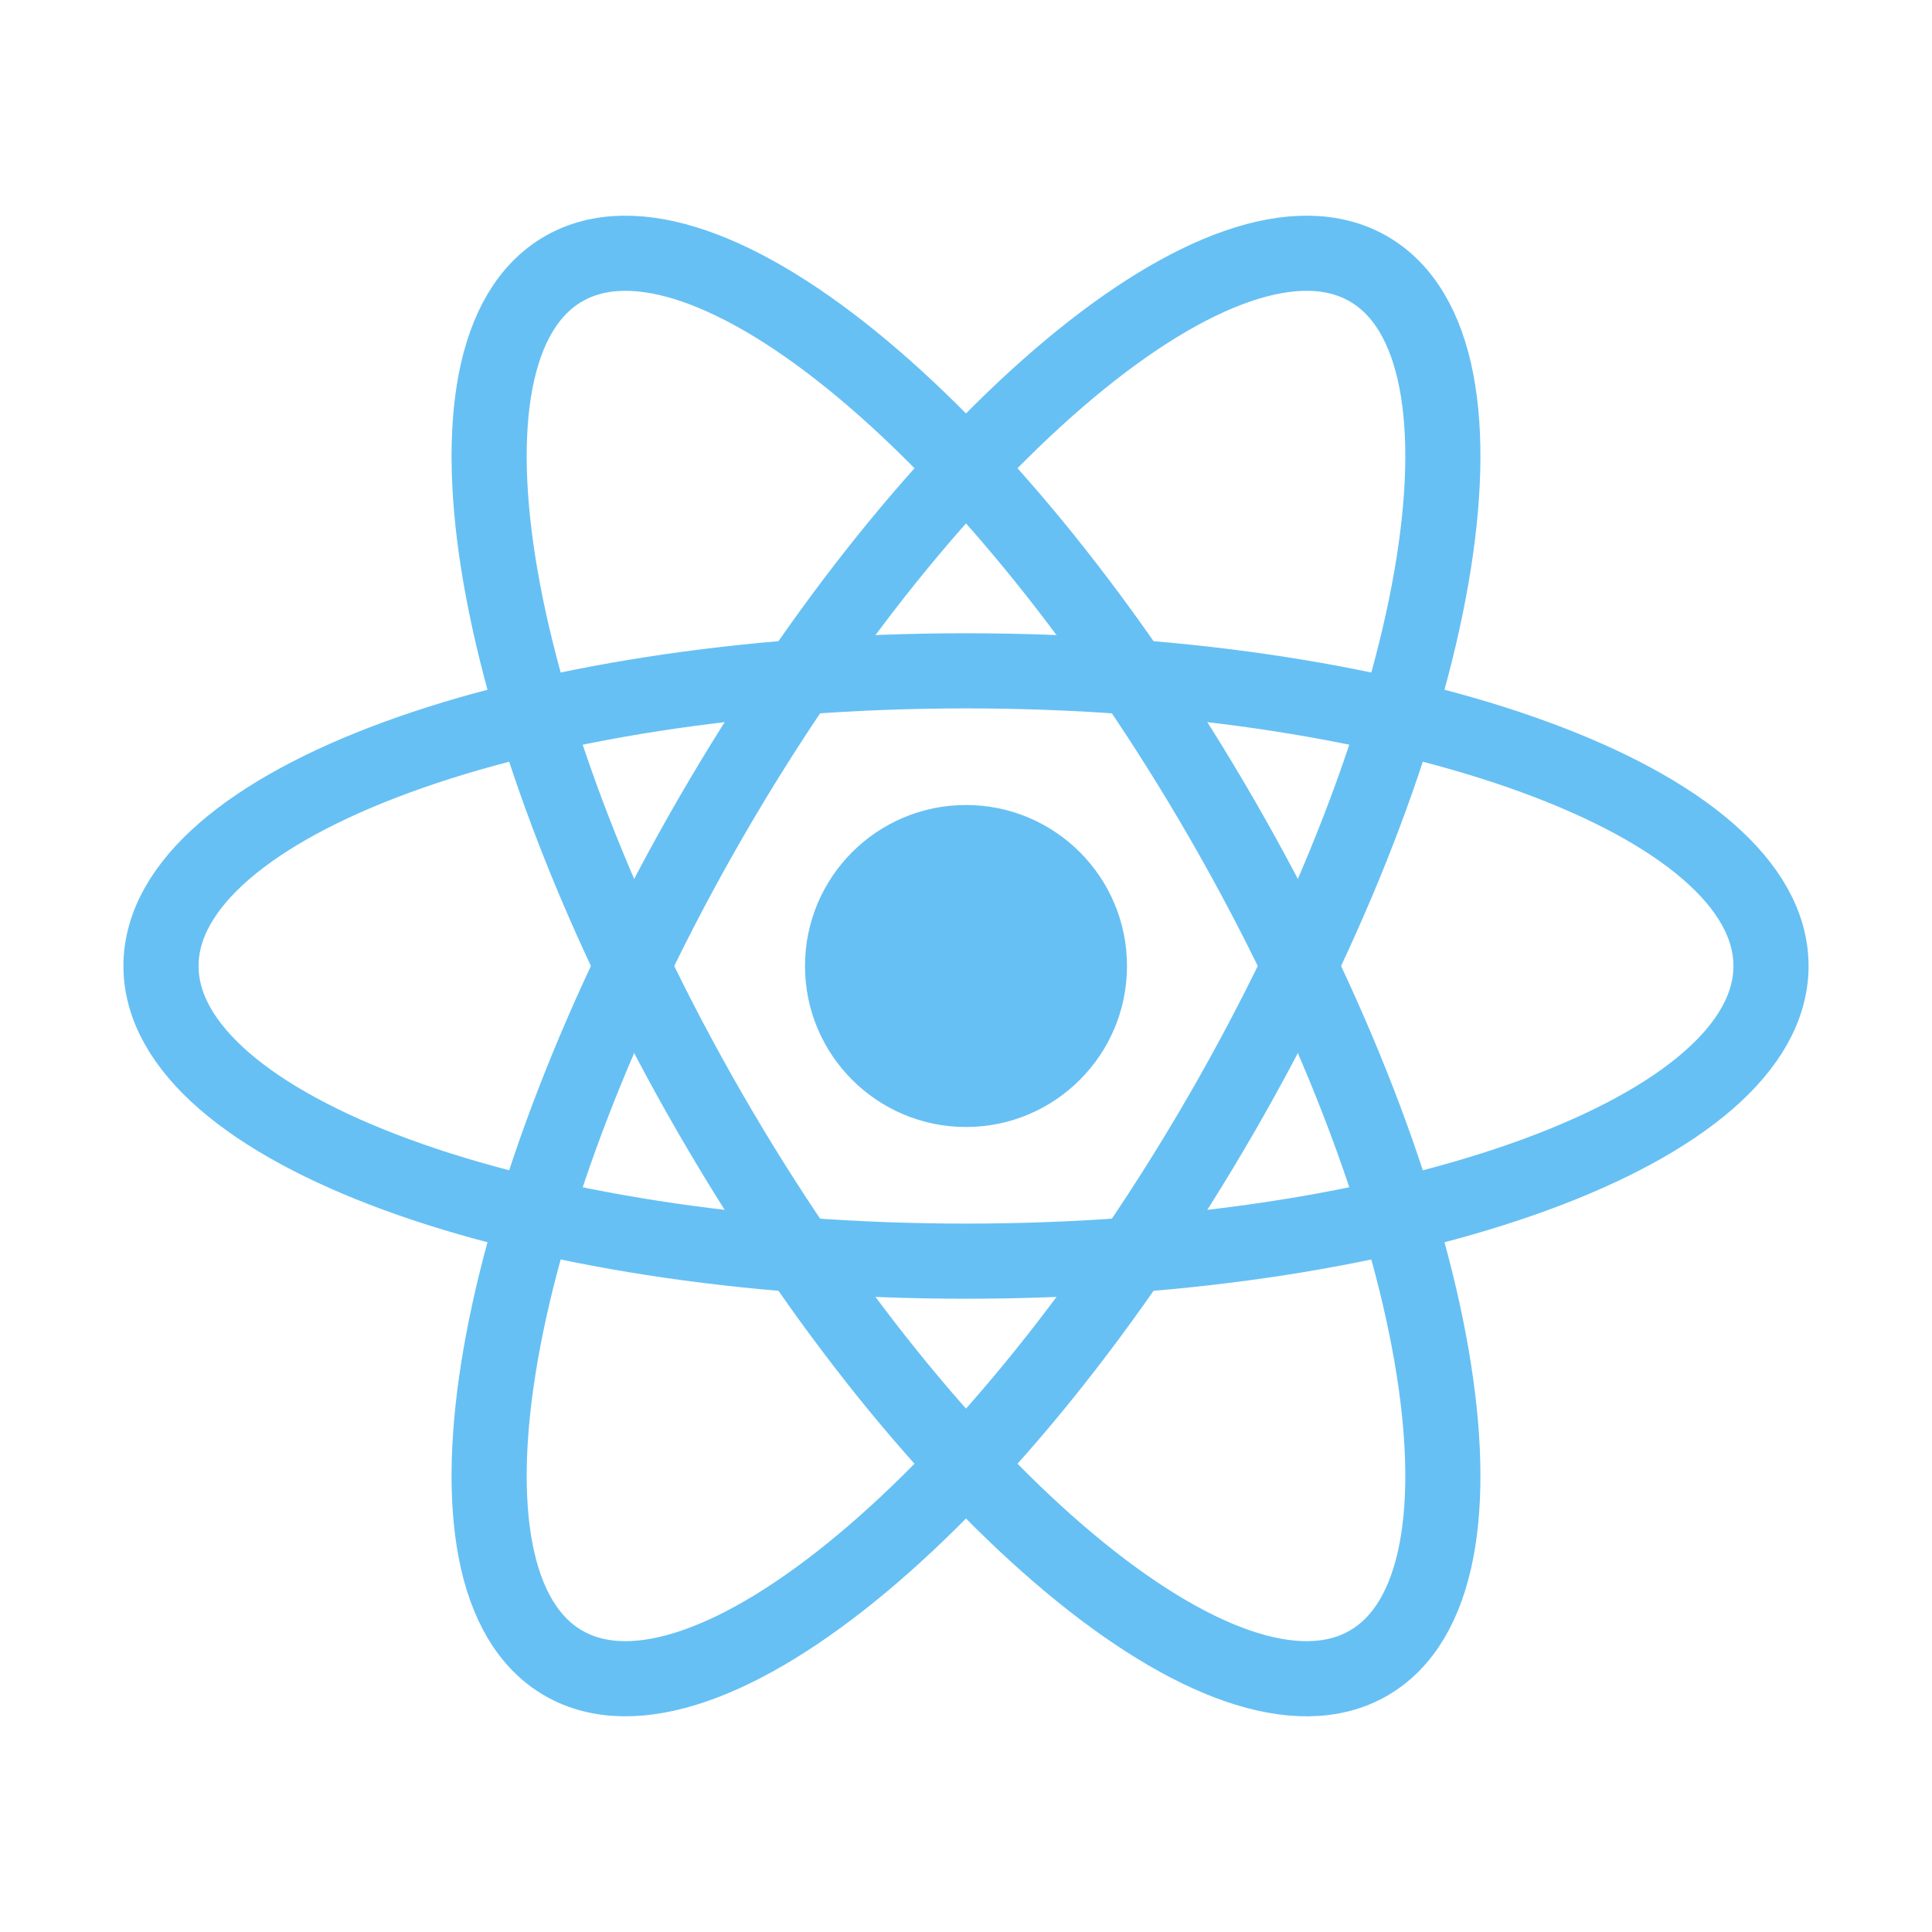
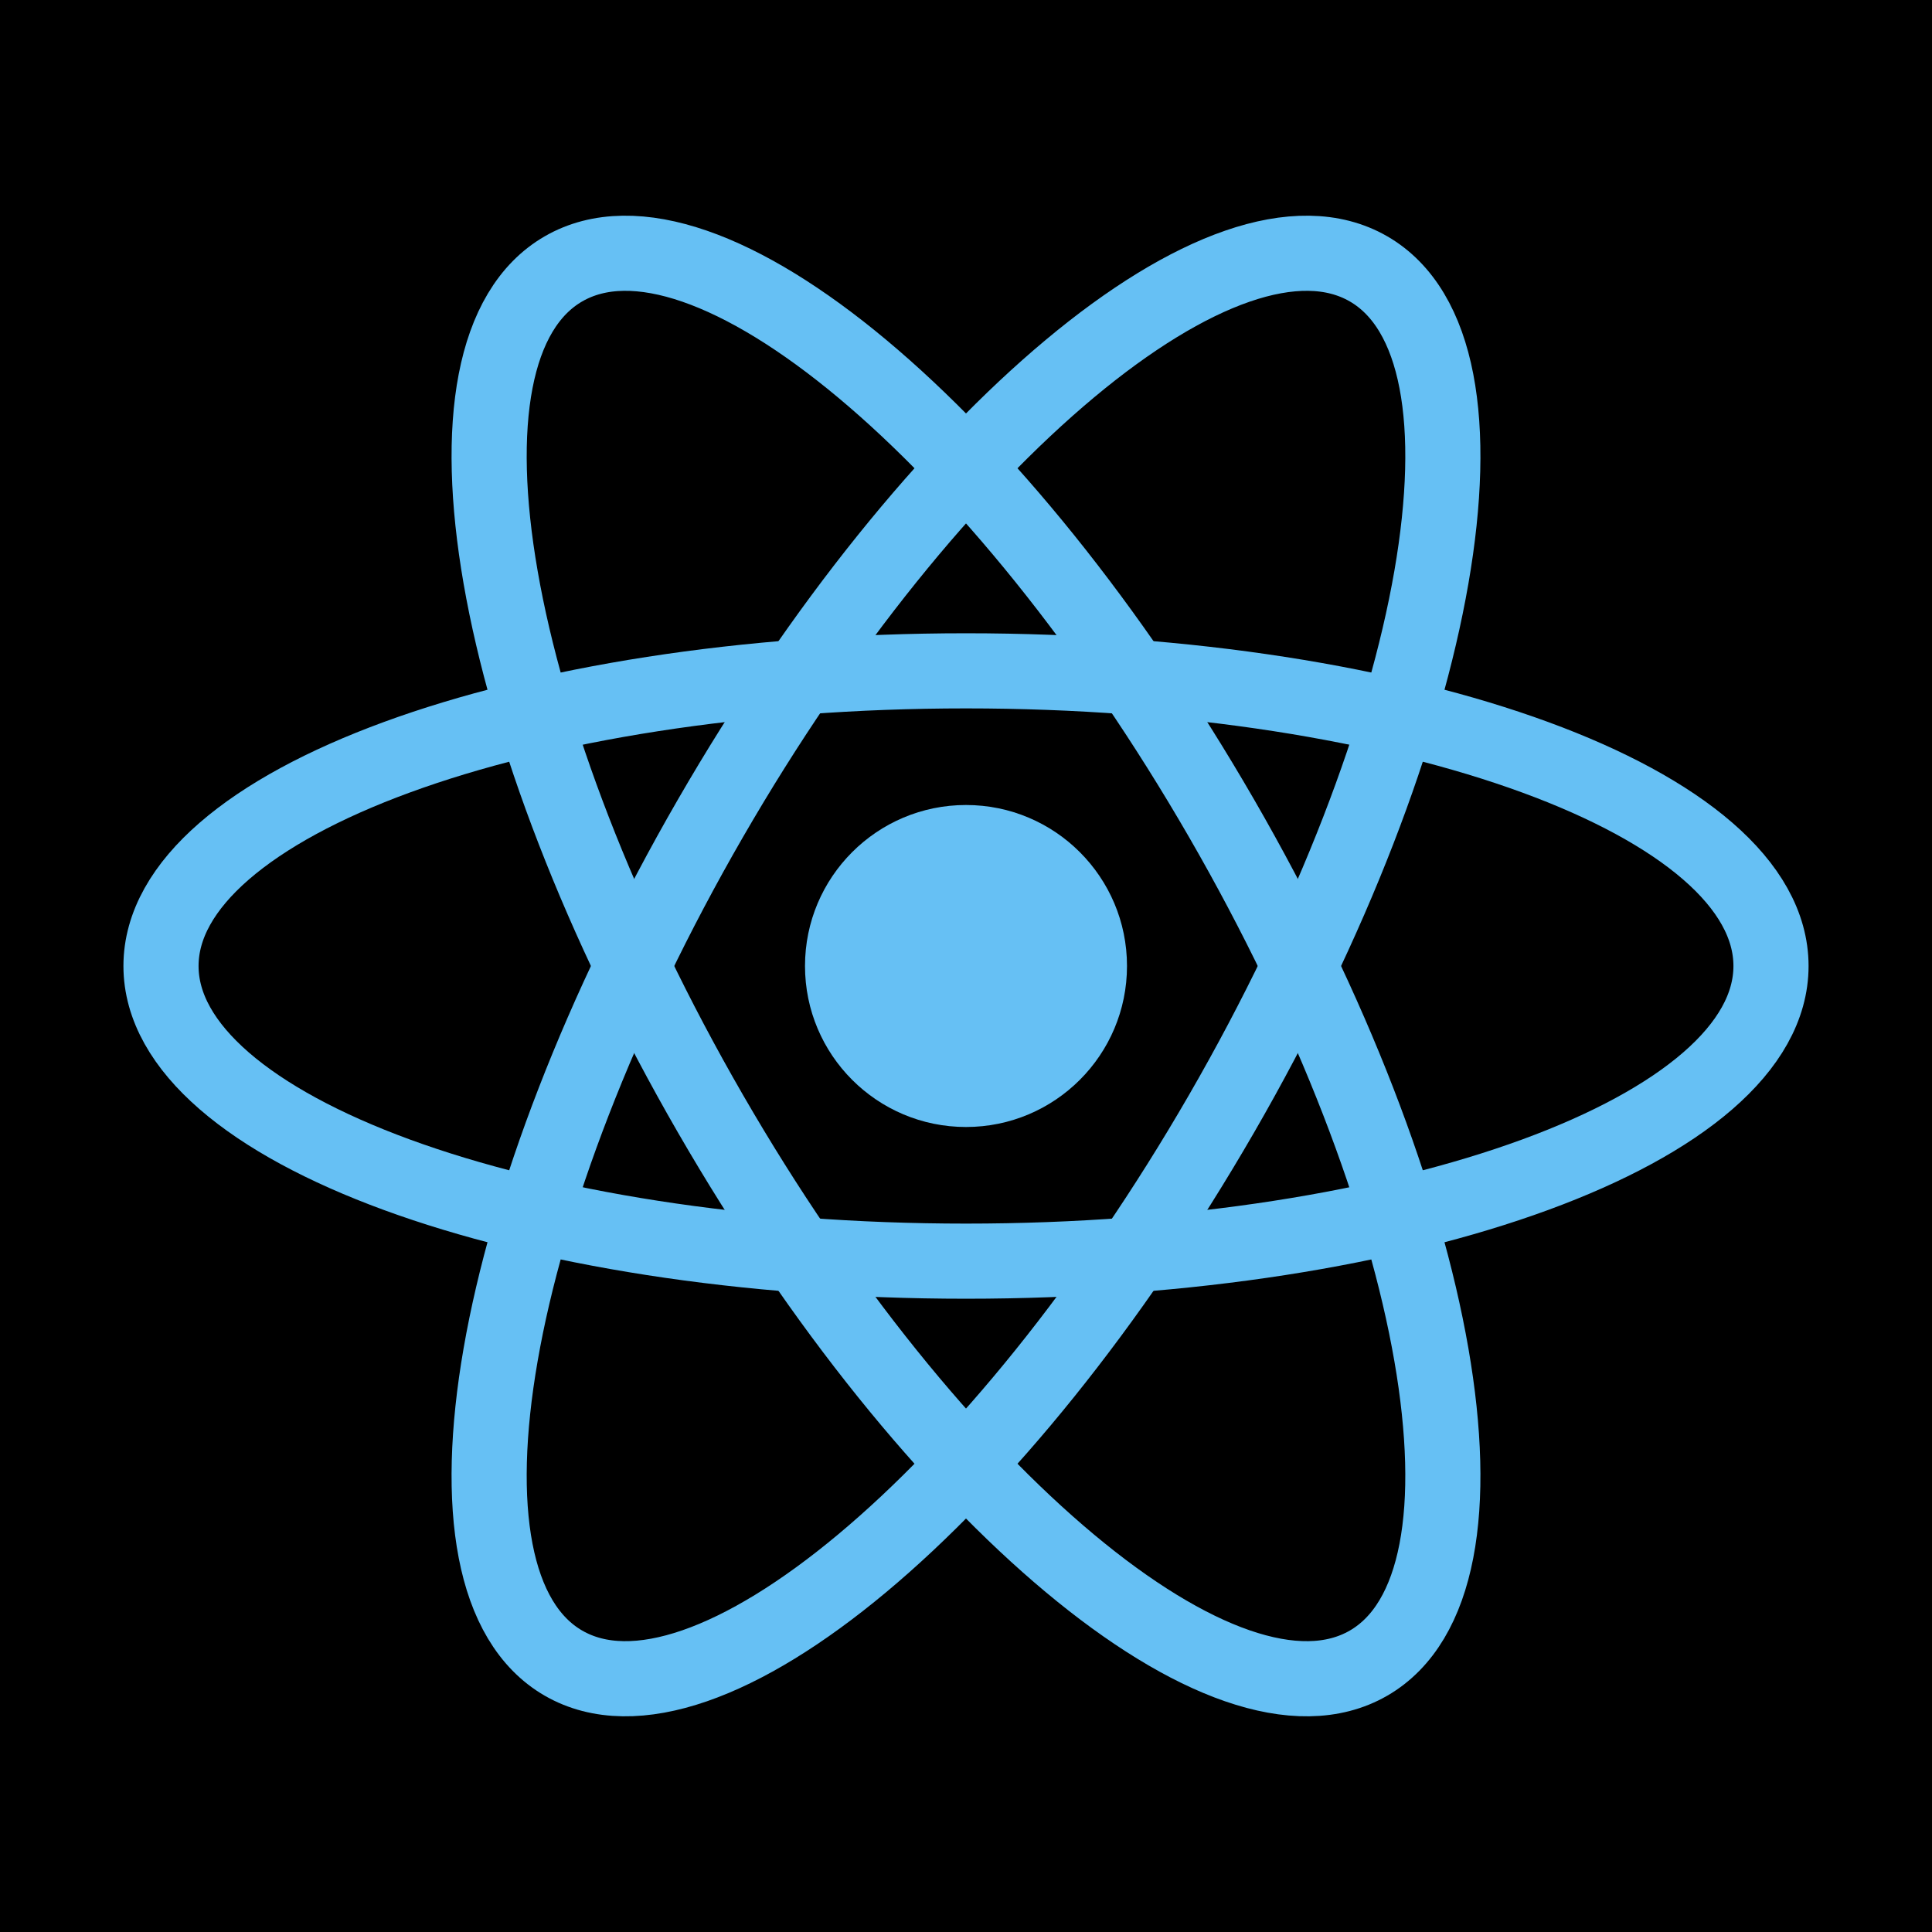
<svg xmlns="http://www.w3.org/2000/svg" viewBox="0 0 36 36" fill="none">
+   <rect width="36" height="36" fill="#000000" />
  <ellipse cx="18" cy="18" rx="15" ry="5.5" stroke="#66c0f4" stroke-width="1.4" />
  <ellipse cx="18" cy="18" rx="15" ry="5.5" stroke="#66c0f4" stroke-width="1.4" transform="rotate(60 18 18)" />
  <ellipse cx="18" cy="18" rx="15" ry="5.5" stroke="#66c0f4" stroke-width="1.4" transform="rotate(-60 18 18)" />
  <circle cx="18" cy="18" r="3" fill="#66c0f4" />
</svg>
